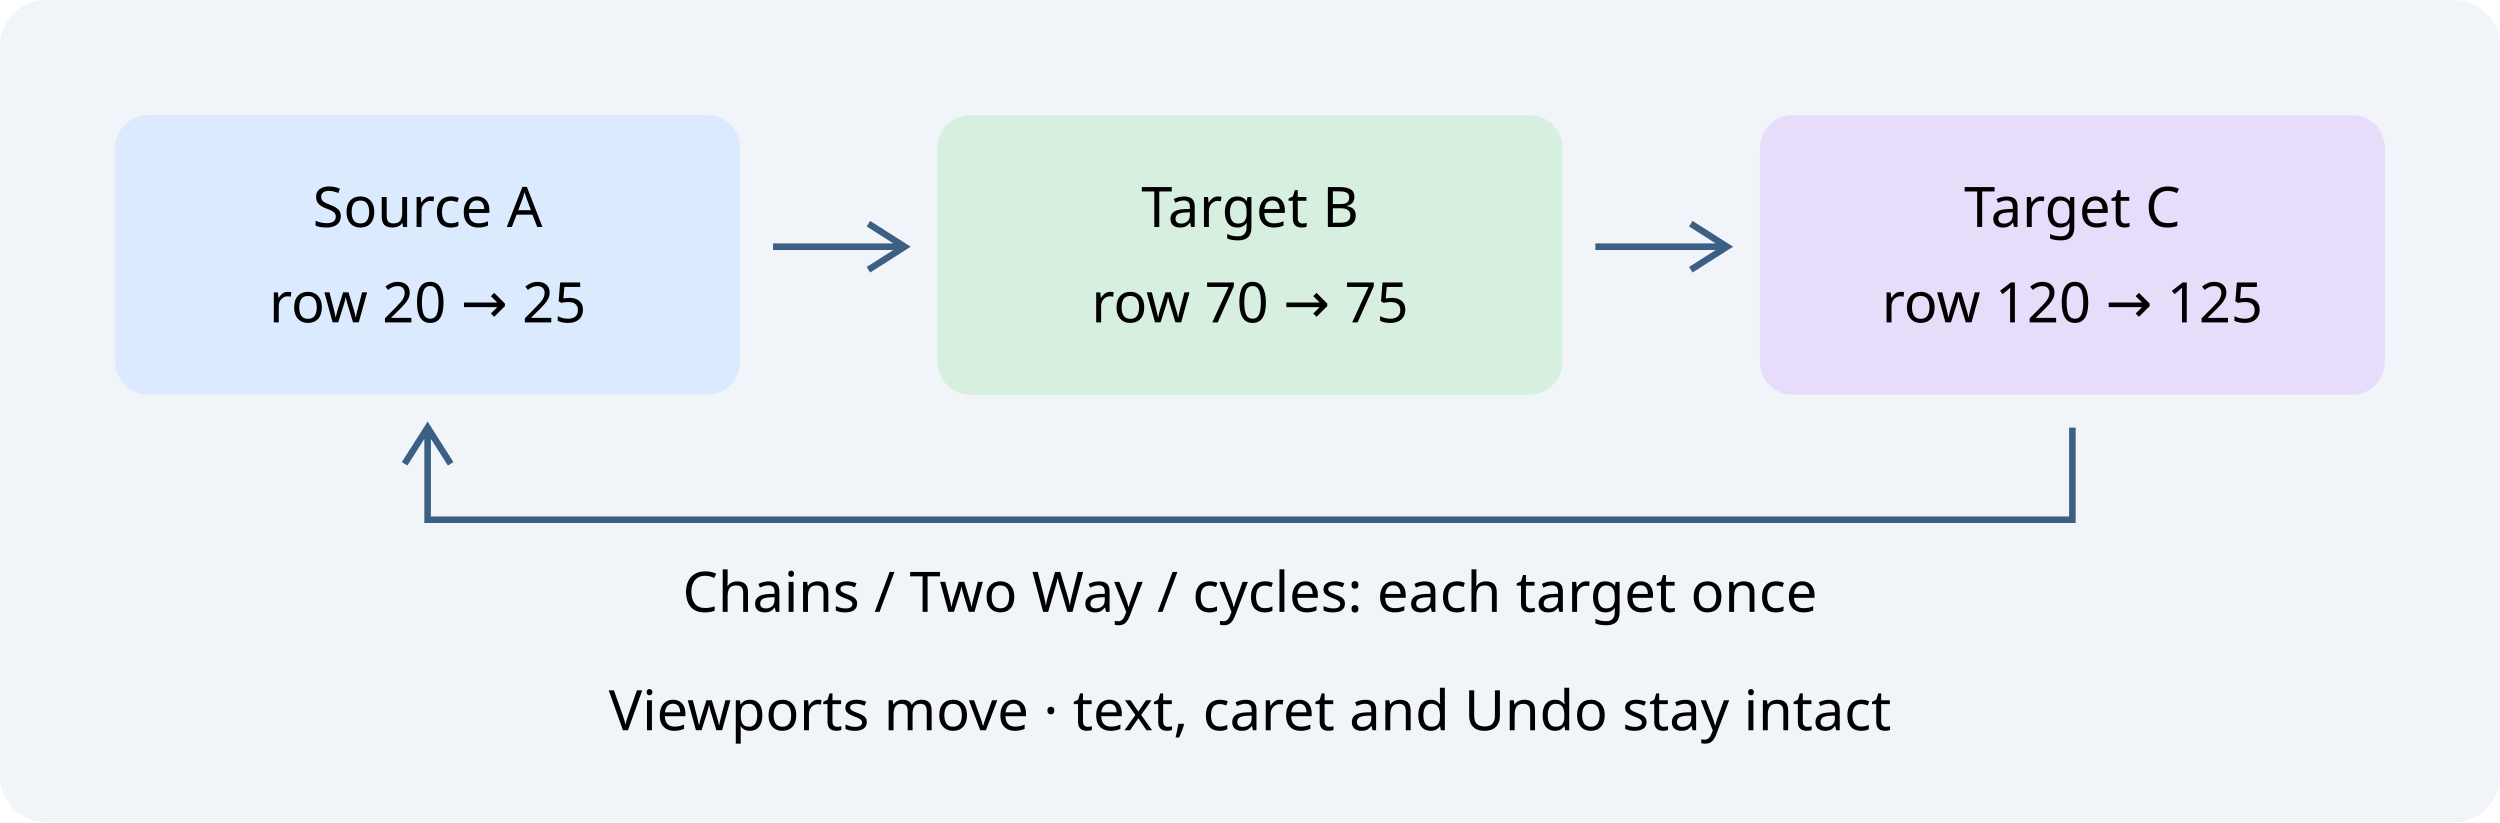
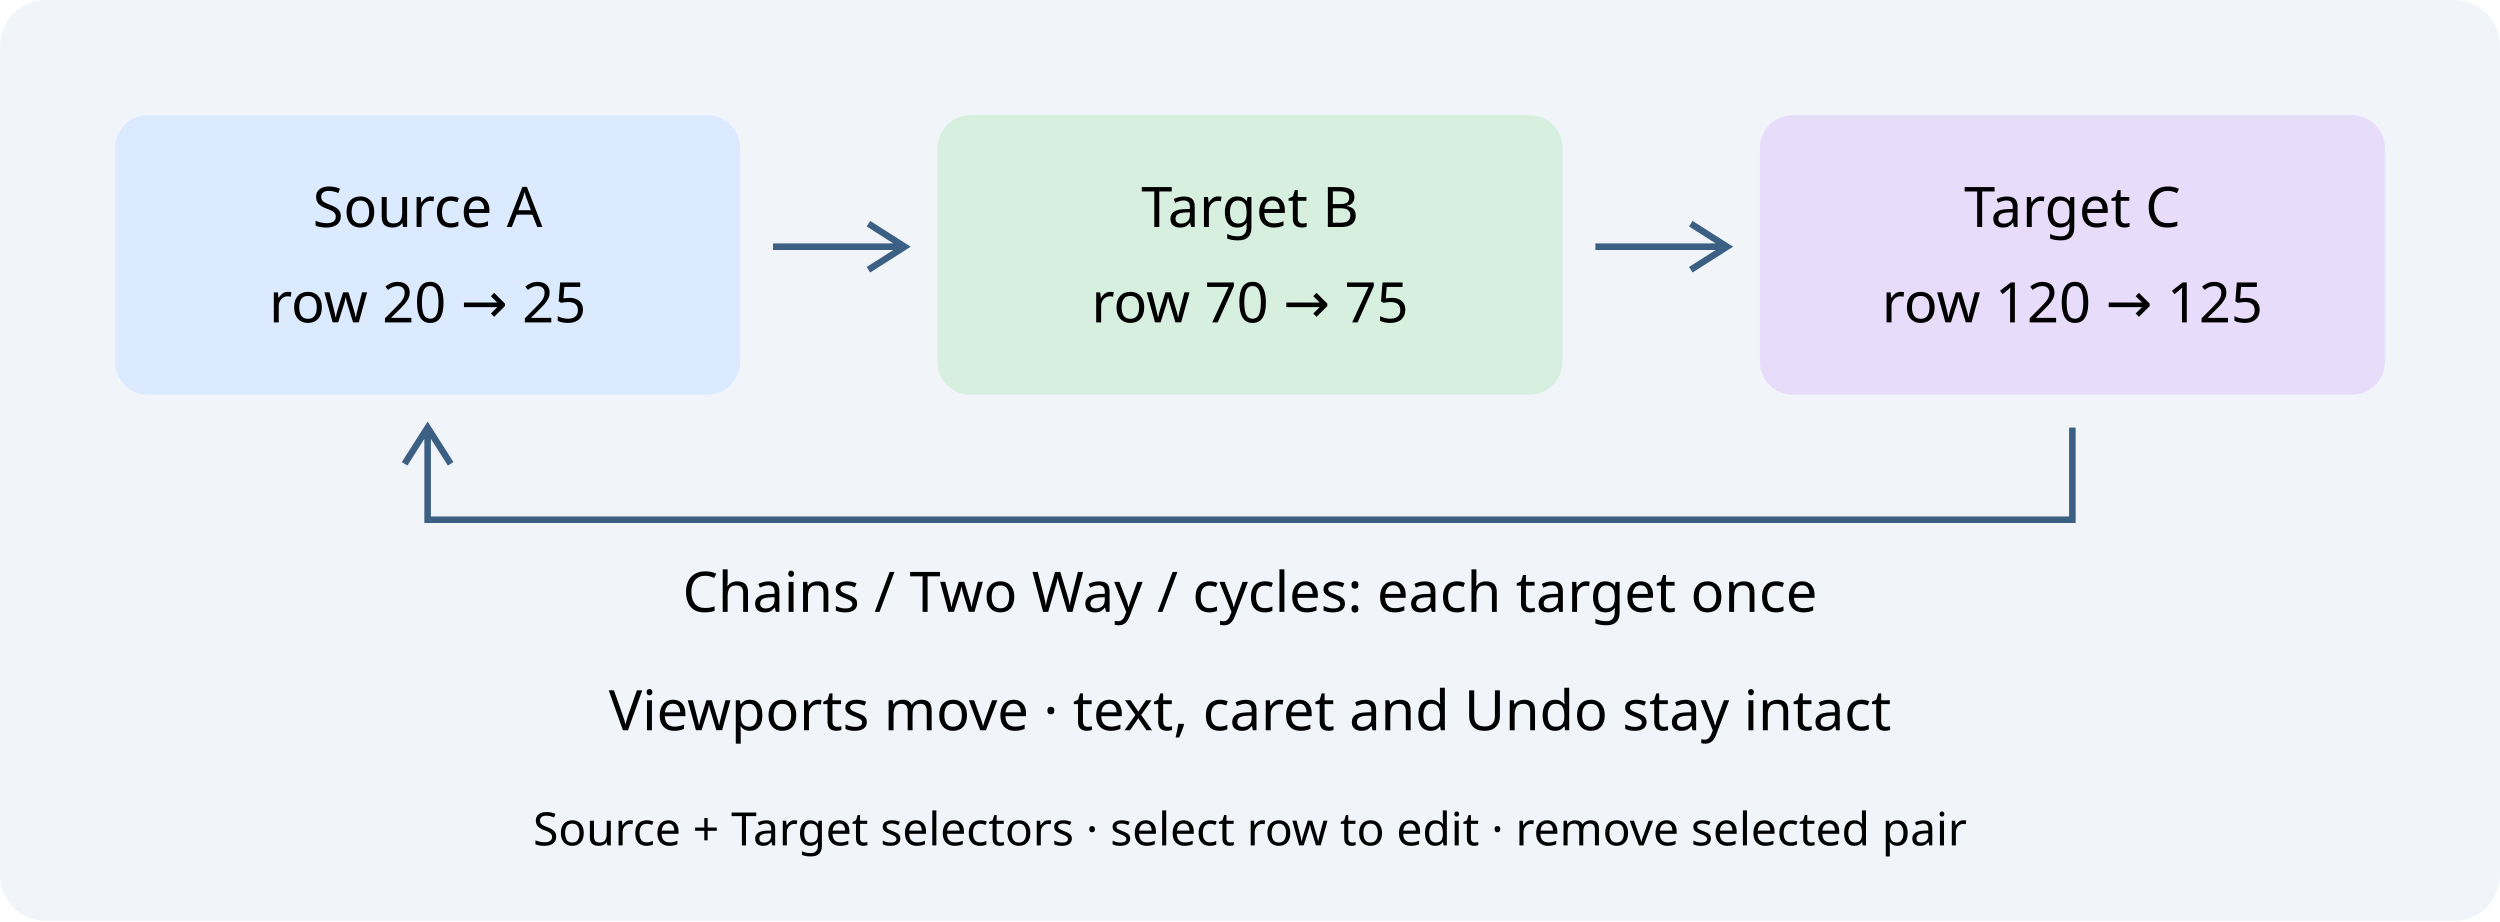
- <svg xmlns="http://www.w3.org/2000/svg" width="760" height="250" viewBox="0 0 760 250">
-   <rect width="760" height="250" rx="14" fill="#f1f5fa" />
+ <svg xmlns="http://www.w3.org/2000/svg" width="760" height="280" viewBox="0 0 760 280">
+   <rect width="760" height="280" rx="14" fill="#f1f5fa" />
  <g font-family="sans-serif" text-anchor="middle" font-size="17">
    <rect x="35" y="35" width="190" height="85" rx="10" fill="#dbeaff" />
    <text x="130" y="69">Source A</text>
    <text x="130" y="98">row 20 → 25</text>
    <rect x="285" y="35" width="190" height="85" rx="10" fill="#d7efdf" />
    <text x="380" y="69">Target B</text>
    <text x="380" y="98">row 70 → 75</text>
    <rect x="535" y="35" width="190" height="85" rx="10" fill="#e7ddfa" />
    <text x="630" y="69">Target C</text>
    <text x="630" y="98">row 120 → 125</text>
    <path d="M235 75h40m-11-7 11 7-11 7M485 75h40m-11-7 11 7-11 7M630 130v28H130v-28m-7 11 7-11 7 11" stroke="#3c5f84" stroke-width="2" fill="none" />
    <text x="380" y="186">Chains / Two Way / cycles: each target once</text>
    <text x="380" y="222">Viewports move · text, caret and Undo stay intact</text>
+     <text x="380" y="257" font-size="14">Source + Target selectors · select row to edit · remove selected pair</text>
  </g>
</svg>
